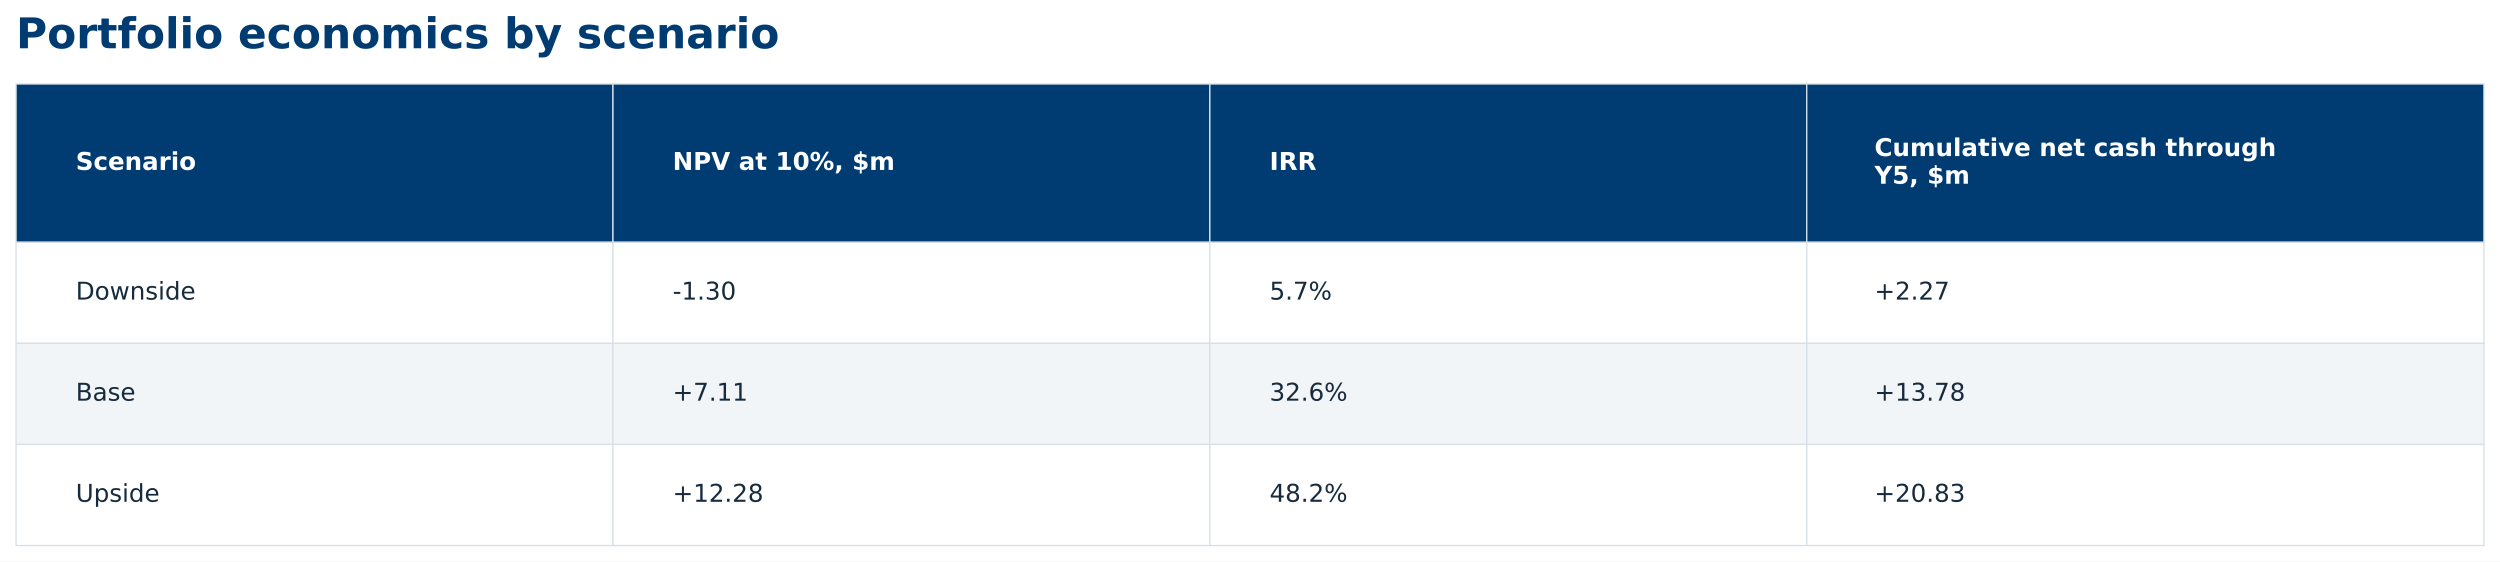
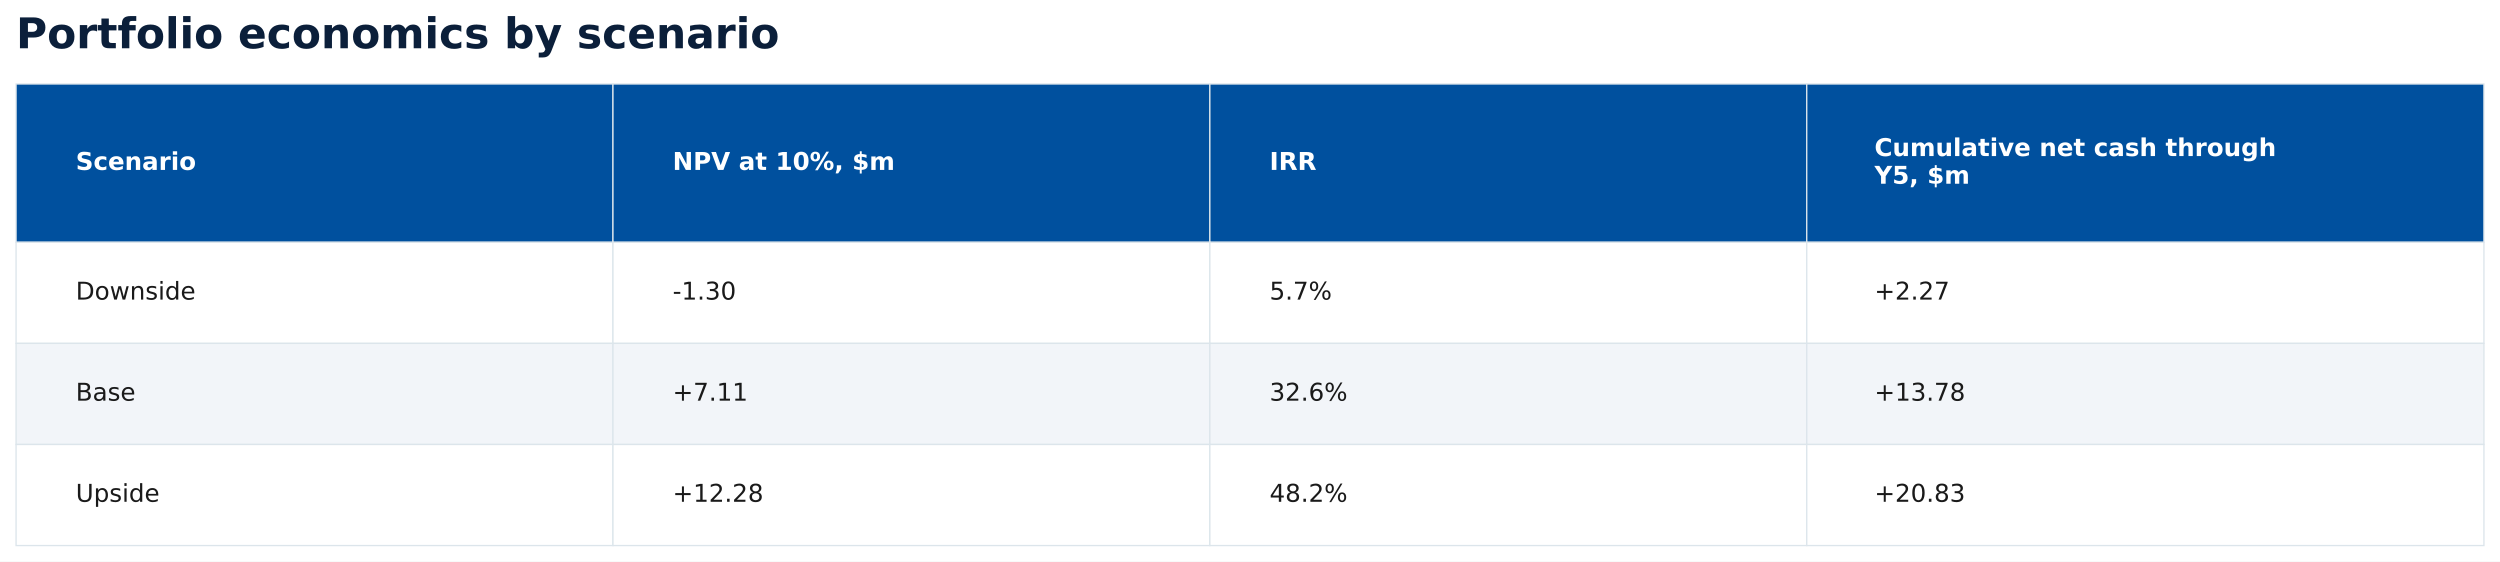
<svg xmlns="http://www.w3.org/2000/svg" xmlns:xlink="http://www.w3.org/1999/xlink" width="1120.32pt" height="251.679pt" viewBox="0 0 1120.32 251.679" version="1.1">
  <defs>
    <style type="text/css">*{stroke-linejoin: round; stroke-linecap: butt}</style>
  </defs>
  <g id="figure_1">
    <g id="patch_1">
      <path d="M 0 251.679  L 1120.32 251.679  L 1120.32 0  L 0 0  z " style="fill: #ffffff" />
    </g>
    <g id="axes_1">
      <g id="table_1">
        <g id="patch_2">
-           <path d="M 7.2 108.579  L 274.685 108.579  L 274.685 37.637  L 7.2 37.637  z " style="fill: #003b71; stroke: #d7e0e8; stroke-width: 0.6; stroke-linejoin: miter" />
+           <path d="M 7.2 108.579  L 274.685 108.579  L 274.685 37.637  L 7.2 37.637  z " style="fill: #00509e; stroke: #dce5eb; stroke-width: 0.6; stroke-linejoin: miter" />
        </g>
        <g id="text_1">
          <g style="fill: #ffffff" transform="translate(33.94851 76.14311) scale(0.11 -0.11)">
            <defs>
              <path id="DejaVuSans-Bold-53" d="M 3834 4519  L 3834 3531  Q 3450 3703 3084 3790  Q 2719 3878 2394 3878  Q 1963 3878 1756 3759  Q 1550 3641 1550 3391  Q 1550 3203 1689 3098  Q 1828 2994 2194 2919  L 2706 2816  Q 3484 2659 3812 2340  Q 4141 2022 4141 1434  Q 4141 663 3683 286  Q 3225 -91 2284 -91  Q 1841 -91 1394 -6  Q 947 78 500 244  L 500 1259  Q 947 1022 1364 901  Q 1781 781 2169 781  Q 2563 781 2772 912  Q 2981 1044 2981 1288  Q 2981 1506 2839 1625  Q 2697 1744 2272 1838  L 1806 1941  Q 1106 2091 782 2419  Q 459 2747 459 3303  Q 459 4000 909 4375  Q 1359 4750 2203 4750  Q 2588 4750 2994 4692  Q 3400 4634 3834 4519  z " transform="scale(0.015625)" />
              <path id="DejaVuSans-Bold-63" d="M 3366 3391  L 3366 2478  Q 3138 2634 2908 2709  Q 2678 2784 2431 2784  Q 1963 2784 1702 2511  Q 1441 2238 1441 1747  Q 1441 1256 1702 982  Q 1963 709 2431 709  Q 2694 709 2930 787  Q 3166 866 3366 1019  L 3366 103  Q 3103 6 2833 -42  Q 2563 -91 2291 -91  Q 1344 -91 809 395  Q 275 881 275 1747  Q 275 2613 809 3098  Q 1344 3584 2291 3584  Q 2566 3584 2833 3536  Q 3100 3488 3366 3391  z " transform="scale(0.015625)" />
              <path id="DejaVuSans-Bold-65" d="M 4031 1759  L 4031 1441  L 1416 1441  Q 1456 1047 1700 850  Q 1944 653 2381 653  Q 2734 653 3104 758  Q 3475 863 3866 1075  L 3866 213  Q 3469 63 3072 -14  Q 2675 -91 2278 -91  Q 1328 -91 801 392  Q 275 875 275 1747  Q 275 2603 792 3093  Q 1309 3584 2216 3584  Q 3041 3584 3536 3087  Q 4031 2591 4031 1759  z M 2881 2131  Q 2881 2450 2695 2645  Q 2509 2841 2209 2841  Q 1884 2841 1681 2658  Q 1478 2475 1428 2131  L 2881 2131  z " transform="scale(0.015625)" />
              <path id="DejaVuSans-Bold-6e" d="M 4056 2131  L 4056 0  L 2931 0  L 2931 347  L 2931 1631  Q 2931 2084 2911 2256  Q 2891 2428 2841 2509  Q 2775 2619 2662 2680  Q 2550 2741 2406 2741  Q 2056 2741 1856 2470  Q 1656 2200 1656 1722  L 1656 0  L 538 0  L 538 3500  L 1656 3500  L 1656 2988  Q 1909 3294 2193 3439  Q 2478 3584 2822 3584  Q 3428 3584 3742 3212  Q 4056 2841 4056 2131  z " transform="scale(0.015625)" />
              <path id="DejaVuSans-Bold-61" d="M 2106 1575  Q 1756 1575 1579 1456  Q 1403 1338 1403 1106  Q 1403 894 1545 773  Q 1688 653 1941 653  Q 2256 653 2472 879  Q 2688 1106 2688 1447  L 2688 1575  L 2106 1575  z M 3816 1997  L 3816 0  L 2688 0  L 2688 519  Q 2463 200 2181 54  Q 1900 -91 1497 -91  Q 953 -91 614 226  Q 275 544 275 1050  Q 275 1666 698 1953  Q 1122 2241 2028 2241  L 2688 2241  L 2688 2328  Q 2688 2594 2478 2717  Q 2269 2841 1825 2841  Q 1466 2841 1156 2769  Q 847 2697 581 2553  L 581 3406  Q 941 3494 1303 3539  Q 1666 3584 2028 3584  Q 2975 3584 3395 3211  Q 3816 2838 3816 1997  z " transform="scale(0.015625)" />
              <path id="DejaVuSans-Bold-72" d="M 3138 2547  Q 2991 2616 2845 2648  Q 2700 2681 2553 2681  Q 2122 2681 1889 2404  Q 1656 2128 1656 1613  L 1656 0  L 538 0  L 538 3500  L 1656 3500  L 1656 2925  Q 1872 3269 2151 3426  Q 2431 3584 2822 3584  Q 2878 3584 2943 3579  Q 3009 3575 3134 3559  L 3138 2547  z " transform="scale(0.015625)" />
              <path id="DejaVuSans-Bold-69" d="M 538 3500  L 1656 3500  L 1656 0  L 538 0  L 538 3500  z M 538 4863  L 1656 4863  L 1656 3950  L 538 3950  L 538 4863  z " transform="scale(0.015625)" />
              <path id="DejaVuSans-Bold-6f" d="M 2203 2784  Q 1831 2784 1636 2517  Q 1441 2250 1441 1747  Q 1441 1244 1636 976  Q 1831 709 2203 709  Q 2569 709 2762 976  Q 2956 1244 2956 1747  Q 2956 2250 2762 2517  Q 2569 2784 2203 2784  z M 2203 3584  Q 3106 3584 3614 3096  Q 4122 2609 4122 1747  Q 4122 884 3614 396  Q 3106 -91 2203 -91  Q 1297 -91 786 396  Q 275 884 275 1747  Q 275 2609 786 3096  Q 1297 3584 2203 3584  z " transform="scale(0.015625)" />
            </defs>
            <use xlink:href="#DejaVuSans-Bold-53" />
            <use xlink:href="#DejaVuSans-Bold-63" transform="translate(72.02148 0)" />
            <use xlink:href="#DejaVuSans-Bold-65" transform="translate(131.2988 0)" />
            <use xlink:href="#DejaVuSans-Bold-6e" transform="translate(199.1211 0)" />
            <use xlink:href="#DejaVuSans-Bold-61" transform="translate(270.3125 0)" />
            <use xlink:href="#DejaVuSans-Bold-72" transform="translate(337.793 0)" />
            <use xlink:href="#DejaVuSans-Bold-69" transform="translate(387.1094 0)" />
            <use xlink:href="#DejaVuSans-Bold-6f" transform="translate(421.3867 0)" />
          </g>
        </g>
        <g id="patch_3">
-           <path d="M 274.685 108.579  L 542.17 108.579  L 542.17 37.637  L 274.685 37.637  z " style="fill: #003b71; stroke: #d7e0e8; stroke-width: 0.6; stroke-linejoin: miter" />
+           <path d="M 274.685 108.579  L 542.17 108.579  L 542.17 37.637  L 274.685 37.637  z " style="fill: #00509e; stroke: #dce5eb; stroke-width: 0.6; stroke-linejoin: miter" />
        </g>
        <g id="text_2">
          <g style="fill: #ffffff" transform="translate(301.4336 76.14311) scale(0.11 -0.11)">
            <defs>
              <path id="DejaVuSans-Bold-4e" d="M 588 4666  L 1931 4666  L 3628 1466  L 3628 4666  L 4769 4666  L 4769 0  L 3425 0  L 1728 3200  L 1728 0  L 588 0  L 588 4666  z " transform="scale(0.015625)" />
              <path id="DejaVuSans-Bold-50" d="M 588 4666  L 2584 4666  Q 3475 4666 3951 4270  Q 4428 3875 4428 3144  Q 4428 2409 3951 2014  Q 3475 1619 2584 1619  L 1791 1619  L 1791 0  L 588 0  L 588 4666  z M 1791 3794  L 1791 2491  L 2456 2491  Q 2806 2491 2997 2661  Q 3188 2831 3188 3144  Q 3188 3456 2997 3625  Q 2806 3794 2456 3794  L 1791 3794  z " transform="scale(0.015625)" />
              <path id="DejaVuSans-Bold-56" d="M 31 4666  L 1241 4666  L 2478 1222  L 3713 4666  L 4922 4666  L 3194 0  L 1759 0  L 31 4666  z " transform="scale(0.015625)" />
              <path id="DejaVuSans-Bold-20" transform="scale(0.015625)" />
              <path id="DejaVuSans-Bold-74" d="M 1759 4494  L 1759 3500  L 2913 3500  L 2913 2700  L 1759 2700  L 1759 1216  Q 1759 972 1856 886  Q 1953 800 2241 800  L 2816 800  L 2816 0  L 1856 0  Q 1194 0 917 276  Q 641 553 641 1216  L 641 2700  L 84 2700  L 84 3500  L 641 3500  L 641 4494  L 1759 4494  z " transform="scale(0.015625)" />
              <path id="DejaVuSans-Bold-31" d="M 750 831  L 1813 831  L 1813 3847  L 722 3622  L 722 4441  L 1806 4666  L 2950 4666  L 2950 831  L 4013 831  L 4013 0  L 750 0  L 750 831  z " transform="scale(0.015625)" />
              <path id="DejaVuSans-Bold-30" d="M 2944 2338  Q 2944 3213 2780 3570  Q 2616 3928 2228 3928  Q 1841 3928 1675 3570  Q 1509 3213 1509 2338  Q 1509 1453 1675 1090  Q 1841 728 2228 728  Q 2613 728 2778 1090  Q 2944 1453 2944 2338  z M 4147 2328  Q 4147 1169 3647 539  Q 3147 -91 2228 -91  Q 1306 -91 806 539  Q 306 1169 306 2328  Q 306 3491 806 4120  Q 1306 4750 2228 4750  Q 3147 4750 3647 4120  Q 4147 3491 4147 2328  z " transform="scale(0.015625)" />
              <path id="DejaVuSans-Bold-25" d="M 4959 1925  Q 4738 1925 4616 1733  Q 4494 1541 4494 1184  Q 4494 825 4614 633  Q 4734 441 4959 441  Q 5184 441 5303 633  Q 5422 825 5422 1184  Q 5422 1541 5301 1733  Q 5181 1925 4959 1925  z M 4959 2450  Q 5541 2450 5875 2112  Q 6209 1775 6209 1184  Q 6209 594 5875 251  Q 5541 -91 4959 -91  Q 4378 -91 4042 251  Q 3706 594 3706 1184  Q 3706 1772 4042 2111  Q 4378 2450 4959 2450  z M 2094 -91  L 1403 -91  L 4319 4750  L 5013 4750  L 2094 -91  z M 1453 4750  Q 2034 4750 2367 4411  Q 2700 4072 2700 3481  Q 2700 2891 2367 2550  Q 2034 2209 1453 2209  Q 872 2209 539 2550  Q 206 2891 206 3481  Q 206 4072 539 4411  Q 872 4750 1453 4750  z M 1453 4225  Q 1228 4225 1106 4031  Q 984 3838 984 3481  Q 984 3122 1106 2926  Q 1228 2731 1453 2731  Q 1678 2731 1798 2926  Q 1919 3122 1919 3481  Q 1919 3838 1797 4031  Q 1675 4225 1453 4225  z " transform="scale(0.015625)" />
              <path id="DejaVuSans-Bold-2c" d="M 653 1209  L 1778 1209  L 1778 256  L 1006 -909  L 341 -909  L 653 256  L 653 1209  z " transform="scale(0.015625)" />
              <path id="DejaVuSans-Bold-24" d="M 2484 -941  L 1978 -941  L 1975 0  Q 1584 16 1218 87  Q 853 159 506 288  L 506 1106  Q 866 922 1233 823  Q 1600 725 1978 713  L 1978 1684  L 1875 1703  Q 1128 1834 814 2115  Q 500 2397 500 2925  Q 500 3484 883 3798  Q 1266 4113 1975 4141  L 1978 4863  L 2484 4863  L 2484 4153  Q 2797 4128 3109 4075  Q 3422 4022 3738 3938  L 3738 3144  Q 3425 3275 3112 3348  Q 2800 3422 2484 3438  L 2484 2541  L 2584 2522  Q 3378 2397 3698 2105  Q 4019 1813 4019 1241  Q 4019 666 3637 358  Q 3256 50 2484 6  L 2484 -941  z M 1978 2613  L 1978 3428  Q 1756 3416 1623 3308  Q 1491 3200 1491 3034  Q 1491 2850 1612 2745  Q 1734 2641 1978 2613  z M 2484 1594  L 2484 725  Q 2756 728 2892 831  Q 3028 934 3028 1141  Q 3028 1353 2903 1458  Q 2778 1563 2484 1594  z " transform="scale(0.015625)" />
              <path id="DejaVuSans-Bold-6d" d="M 3781 2919  Q 3994 3244 4286 3414  Q 4578 3584 4928 3584  Q 5531 3584 5847 3212  Q 6163 2841 6163 2131  L 6163 0  L 5038 0  L 5038 1825  Q 5041 1866 5042 1909  Q 5044 1953 5044 2034  Q 5044 2406 4934 2573  Q 4825 2741 4581 2741  Q 4263 2741 4089 2478  Q 3916 2216 3909 1719  L 3909 0  L 2784 0  L 2784 1825  Q 2784 2406 2684 2573  Q 2584 2741 2328 2741  Q 2006 2741 1831 2477  Q 1656 2213 1656 1722  L 1656 0  L 531 0  L 531 3500  L 1656 3500  L 1656 2988  Q 1863 3284 2130 3434  Q 2397 3584 2719 3584  Q 3081 3584 3359 3409  Q 3638 3234 3781 2919  z " transform="scale(0.015625)" />
            </defs>
            <use xlink:href="#DejaVuSans-Bold-4e" />
            <use xlink:href="#DejaVuSans-Bold-50" transform="translate(83.69141 0)" />
            <use xlink:href="#DejaVuSans-Bold-56" transform="translate(156.9824 0)" />
            <use xlink:href="#DejaVuSans-Bold-20" transform="translate(234.375 0)" />
            <use xlink:href="#DejaVuSans-Bold-61" transform="translate(269.1895 0)" />
            <use xlink:href="#DejaVuSans-Bold-74" transform="translate(336.6699 0)" />
            <use xlink:href="#DejaVuSans-Bold-20" transform="translate(384.4727 0)" />
            <use xlink:href="#DejaVuSans-Bold-31" transform="translate(419.2871 0)" />
            <use xlink:href="#DejaVuSans-Bold-30" transform="translate(488.8672 0)" />
            <use xlink:href="#DejaVuSans-Bold-25" transform="translate(558.4473 0)" />
            <use xlink:href="#DejaVuSans-Bold-2c" transform="translate(658.6426 0)" />
            <use xlink:href="#DejaVuSans-Bold-20" transform="translate(696.6309 0)" />
            <use xlink:href="#DejaVuSans-Bold-24" transform="translate(731.4453 0)" />
            <use xlink:href="#DejaVuSans-Bold-6d" transform="translate(801.0254 0)" />
          </g>
        </g>
        <g id="patch_4">
-           <path d="M 542.17 108.579  L 809.655 108.579  L 809.655 37.637  L 542.17 37.637  z " style="fill: #003b71; stroke: #d7e0e8; stroke-width: 0.6; stroke-linejoin: miter" />
+           <path d="M 542.17 108.579  L 809.655 108.579  L 809.655 37.637  L 542.17 37.637  z " style="fill: #00509e; stroke: #dce5eb; stroke-width: 0.6; stroke-linejoin: miter" />
        </g>
        <g id="text_3">
          <g style="fill: #ffffff" transform="translate(568.9187 76.14311) scale(0.11 -0.11)">
            <defs>
              <path id="DejaVuSans-Bold-49" d="M 588 4666  L 1791 4666  L 1791 0  L 588 0  L 588 4666  z " transform="scale(0.015625)" />
              <path id="DejaVuSans-Bold-52" d="M 2297 2597  Q 2675 2597 2839 2737  Q 3003 2878 3003 3200  Q 3003 3519 2839 3656  Q 2675 3794 2297 3794  L 1791 3794  L 1791 2597  L 2297 2597  z M 1791 1766  L 1791 0  L 588 0  L 588 4666  L 2425 4666  Q 3347 4666 3776 4356  Q 4206 4047 4206 3378  Q 4206 2916 3982 2619  Q 3759 2322 3309 2181  Q 3556 2125 3751 1926  Q 3947 1728 4147 1325  L 4800 0  L 3519 0  L 2950 1159  Q 2778 1509 2601 1637  Q 2425 1766 2131 1766  L 1791 1766  z " transform="scale(0.015625)" />
            </defs>
            <use xlink:href="#DejaVuSans-Bold-49" />
            <use xlink:href="#DejaVuSans-Bold-52" transform="translate(37.20703 0)" />
            <use xlink:href="#DejaVuSans-Bold-52" transform="translate(114.209 0)" />
          </g>
        </g>
        <g id="patch_5">
-           <path d="M 809.655 108.579  L 1113.12 108.579  L 1113.12 37.637  L 809.655 37.637  z " style="fill: #003b71; stroke: #d7e0e8; stroke-width: 0.6; stroke-linejoin: miter" />
+           <path d="M 809.655 108.579  L 1113.12 108.579  L 1113.12 37.637  L 809.655 37.637  z " style="fill: #00509e; stroke: #dce5eb; stroke-width: 0.6; stroke-linejoin: miter" />
        </g>
        <g id="text_4">
          <g style="fill: #ffffff" transform="translate(840.0018 69.94135) scale(0.11 -0.11)">
            <defs>
              <path id="DejaVuSans-Bold-43" d="M 4288 256  Q 3956 84 3597 -3  Q 3238 -91 2847 -91  Q 1681 -91 1000 561  Q 319 1213 319 2328  Q 319 3447 1000 4098  Q 1681 4750 2847 4750  Q 3238 4750 3597 4662  Q 3956 4575 4288 4403  L 4288 3438  Q 3953 3666 3628 3772  Q 3303 3878 2944 3878  Q 2300 3878 1931 3465  Q 1563 3053 1563 2328  Q 1563 1606 1931 1193  Q 2300 781 2944 781  Q 3303 781 3628 887  Q 3953 994 4288 1222  L 4288 256  z " transform="scale(0.015625)" />
              <path id="DejaVuSans-Bold-75" d="M 500 1363  L 500 3500  L 1625 3500  L 1625 3150  Q 1625 2866 1622 2436  Q 1619 2006 1619 1863  Q 1619 1441 1641 1255  Q 1663 1069 1716 984  Q 1784 875 1895 815  Q 2006 756 2150 756  Q 2500 756 2700 1025  Q 2900 1294 2900 1772  L 2900 3500  L 4019 3500  L 4019 0  L 2900 0  L 2900 506  Q 2647 200 2364 54  Q 2081 -91 1741 -91  Q 1134 -91 817 281  Q 500 653 500 1363  z " transform="scale(0.015625)" />
              <path id="DejaVuSans-Bold-6c" d="M 538 4863  L 1656 4863  L 1656 0  L 538 0  L 538 4863  z " transform="scale(0.015625)" />
              <path id="DejaVuSans-Bold-76" d="M 97 3500  L 1216 3500  L 2088 1081  L 2956 3500  L 4078 3500  L 2700 0  L 1472 0  L 97 3500  z " transform="scale(0.015625)" />
              <path id="DejaVuSans-Bold-73" d="M 3272 3391  L 3272 2541  Q 2913 2691 2578 2766  Q 2244 2841 1947 2841  Q 1628 2841 1473 2761  Q 1319 2681 1319 2516  Q 1319 2381 1436 2309  Q 1553 2238 1856 2203  L 2053 2175  Q 2913 2066 3209 1816  Q 3506 1566 3506 1031  Q 3506 472 3093 190  Q 2681 -91 1863 -91  Q 1516 -91 1145 -36  Q 775 19 384 128  L 384 978  Q 719 816 1070 734  Q 1422 653 1784 653  Q 2113 653 2278 743  Q 2444 834 2444 1013  Q 2444 1163 2330 1236  Q 2216 1309 1875 1350  L 1678 1375  Q 931 1469 631 1722  Q 331 1975 331 2491  Q 331 3047 712 3315  Q 1094 3584 1881 3584  Q 2191 3584 2531 3537  Q 2872 3491 3272 3391  z " transform="scale(0.015625)" />
              <path id="DejaVuSans-Bold-68" d="M 4056 2131  L 4056 0  L 2931 0  L 2931 347  L 2931 1625  Q 2931 2084 2911 2256  Q 2891 2428 2841 2509  Q 2775 2619 2662 2680  Q 2550 2741 2406 2741  Q 2056 2741 1856 2470  Q 1656 2200 1656 1722  L 1656 0  L 538 0  L 538 4863  L 1656 4863  L 1656 2988  Q 1909 3294 2193 3439  Q 2478 3584 2822 3584  Q 3428 3584 3742 3212  Q 4056 2841 4056 2131  z " transform="scale(0.015625)" />
              <path id="DejaVuSans-Bold-67" d="M 2919 594  Q 2688 288 2409 144  Q 2131 0 1766 0  Q 1125 0 706 504  Q 288 1009 288 1791  Q 288 2575 706 3076  Q 1125 3578 1766 3578  Q 2131 3578 2409 3434  Q 2688 3291 2919 2981  L 2919 3500  L 4044 3500  L 4044 353  Q 4044 -491 3511 -936  Q 2978 -1381 1966 -1381  Q 1638 -1381 1331 -1331  Q 1025 -1281 716 -1178  L 716 -306  Q 1009 -475 1290 -558  Q 1572 -641 1856 -641  Q 2406 -641 2662 -400  Q 2919 -159 2919 353  L 2919 594  z M 2181 2772  Q 1834 2772 1640 2515  Q 1447 2259 1447 1791  Q 1447 1309 1634 1061  Q 1822 813 2181 813  Q 2531 813 2725 1069  Q 2919 1325 2919 1791  Q 2919 2259 2725 2515  Q 2531 2772 2181 2772  z " transform="scale(0.015625)" />
            </defs>
            <use xlink:href="#DejaVuSans-Bold-43" />
            <use xlink:href="#DejaVuSans-Bold-75" transform="translate(73.38867 0)" />
            <use xlink:href="#DejaVuSans-Bold-6d" transform="translate(144.5801 0)" />
            <use xlink:href="#DejaVuSans-Bold-75" transform="translate(248.7793 0)" />
            <use xlink:href="#DejaVuSans-Bold-6c" transform="translate(319.9707 0)" />
            <use xlink:href="#DejaVuSans-Bold-61" transform="translate(354.248 0)" />
            <use xlink:href="#DejaVuSans-Bold-74" transform="translate(421.7285 0)" />
            <use xlink:href="#DejaVuSans-Bold-69" transform="translate(469.5312 0)" />
            <use xlink:href="#DejaVuSans-Bold-76" transform="translate(503.8086 0)" />
            <use xlink:href="#DejaVuSans-Bold-65" transform="translate(568.9941 0)" />
            <use xlink:href="#DejaVuSans-Bold-20" transform="translate(636.8164 0)" />
            <use xlink:href="#DejaVuSans-Bold-6e" transform="translate(671.6309 0)" />
            <use xlink:href="#DejaVuSans-Bold-65" transform="translate(742.8223 0)" />
            <use xlink:href="#DejaVuSans-Bold-74" transform="translate(810.6445 0)" />
            <use xlink:href="#DejaVuSans-Bold-20" transform="translate(858.4473 0)" />
            <use xlink:href="#DejaVuSans-Bold-63" transform="translate(893.2617 0)" />
            <use xlink:href="#DejaVuSans-Bold-61" transform="translate(952.5391 0)" />
            <use xlink:href="#DejaVuSans-Bold-73" transform="translate(1020.02 0)" />
            <use xlink:href="#DejaVuSans-Bold-68" transform="translate(1079.541 0)" />
            <use xlink:href="#DejaVuSans-Bold-20" transform="translate(1150.732 0)" />
            <use xlink:href="#DejaVuSans-Bold-74" transform="translate(1185.547 0)" />
            <use xlink:href="#DejaVuSans-Bold-68" transform="translate(1233.35 0)" />
            <use xlink:href="#DejaVuSans-Bold-72" transform="translate(1304.541 0)" />
            <use xlink:href="#DejaVuSans-Bold-6f" transform="translate(1353.857 0)" />
            <use xlink:href="#DejaVuSans-Bold-75" transform="translate(1422.559 0)" />
            <use xlink:href="#DejaVuSans-Bold-67" transform="translate(1493.75 0)" />
            <use xlink:href="#DejaVuSans-Bold-68" transform="translate(1565.332 0)" />
          </g>
          <g style="fill: #ffffff" transform="translate(840.0018 82.34488) scale(0.11 -0.11)">
            <defs>
              <path id="DejaVuSans-Bold-59" d="M -63 4666  L 1253 4666  L 2316 3003  L 3378 4666  L 4697 4666  L 2919 1966  L 2919 0  L 1716 0  L 1716 1966  L -63 4666  z " transform="scale(0.015625)" />
              <path id="DejaVuSans-Bold-35" d="M 678 4666  L 3669 4666  L 3669 3781  L 1638 3781  L 1638 3059  Q 1775 3097 1914 3117  Q 2053 3138 2203 3138  Q 3056 3138 3531 2711  Q 4006 2284 4006 1522  Q 4006 766 3489 337  Q 2972 -91 2053 -91  Q 1656 -91 1267 -14  Q 878 63 494 219  L 494 1166  Q 875 947 1217 837  Q 1559 728 1863 728  Q 2300 728 2551 942  Q 2803 1156 2803 1522  Q 2803 1891 2551 2103  Q 2300 2316 1863 2316  Q 1603 2316 1309 2248  Q 1016 2181 678 2041  L 678 4666  z " transform="scale(0.015625)" />
            </defs>
            <use xlink:href="#DejaVuSans-Bold-59" />
            <use xlink:href="#DejaVuSans-Bold-35" transform="translate(72.41211 0)" />
            <use xlink:href="#DejaVuSans-Bold-2c" transform="translate(141.9922 0)" />
            <use xlink:href="#DejaVuSans-Bold-20" transform="translate(179.9805 0)" />
            <use xlink:href="#DejaVuSans-Bold-24" transform="translate(214.7949 0)" />
            <use xlink:href="#DejaVuSans-Bold-6d" transform="translate(284.375 0)" />
          </g>
        </g>
        <g id="patch_6">
-           <path d="M 7.2 153.879  L 274.685 153.879  L 274.685 108.579  L 7.2 108.579  z " style="fill: #ffffff; stroke: #d7e0e8; stroke-width: 0.6; stroke-linejoin: miter" />
+           <path d="M 7.2 153.879  L 274.685 153.879  L 274.685 108.579  L 7.2 108.579  z " style="fill: #ffffff; stroke: #dce5eb; stroke-width: 0.6; stroke-linejoin: miter" />
        </g>
        <g id="text_5">
-           <g style="fill: #172b3d" transform="translate(33.94851 134.2639) scale(0.11 -0.11)">
+           <g style="fill: #1a1a1a" transform="translate(33.94851 134.2639) scale(0.11 -0.11)">
            <defs>
              <path id="DejaVuSans-44" d="M 1259 4147  L 1259 519  L 2022 519  Q 2988 519 3436 956  Q 3884 1394 3884 2338  Q 3884 3275 3436 3711  Q 2988 4147 2022 4147  L 1259 4147  z M 628 4666  L 1925 4666  Q 3281 4666 3915 4102  Q 4550 3538 4550 2338  Q 4550 1131 3912 565  Q 3275 0 1925 0  L 628 0  L 628 4666  z " transform="scale(0.015625)" />
              <path id="DejaVuSans-6f" d="M 1959 3097  Q 1497 3097 1228 2736  Q 959 2375 959 1747  Q 959 1119 1226 758  Q 1494 397 1959 397  Q 2419 397 2687 759  Q 2956 1122 2956 1747  Q 2956 2369 2687 2733  Q 2419 3097 1959 3097  z M 1959 3584  Q 2709 3584 3137 3096  Q 3566 2609 3566 1747  Q 3566 888 3137 398  Q 2709 -91 1959 -91  Q 1206 -91 779 398  Q 353 888 353 1747  Q 353 2609 779 3096  Q 1206 3584 1959 3584  z " transform="scale(0.015625)" />
              <path id="DejaVuSans-77" d="M 269 3500  L 844 3500  L 1563 769  L 2278 3500  L 2956 3500  L 3675 769  L 4391 3500  L 4966 3500  L 4050 0  L 3372 0  L 2619 2869  L 1863 0  L 1184 0  L 269 3500  z " transform="scale(0.015625)" />
              <path id="DejaVuSans-6e" d="M 3513 2113  L 3513 0  L 2938 0  L 2938 2094  Q 2938 2591 2744 2837  Q 2550 3084 2163 3084  Q 1697 3084 1428 2787  Q 1159 2491 1159 1978  L 1159 0  L 581 0  L 581 3500  L 1159 3500  L 1159 2956  Q 1366 3272 1645 3428  Q 1925 3584 2291 3584  Q 2894 3584 3203 3211  Q 3513 2838 3513 2113  z " transform="scale(0.015625)" />
              <path id="DejaVuSans-73" d="M 2834 3397  L 2834 2853  Q 2591 2978 2328 3040  Q 2066 3103 1784 3103  Q 1356 3103 1142 2972  Q 928 2841 928 2578  Q 928 2378 1081 2264  Q 1234 2150 1697 2047  L 1894 2003  Q 2506 1872 2764 1633  Q 3022 1394 3022 966  Q 3022 478 2636 193  Q 2250 -91 1575 -91  Q 1294 -91 989 -36  Q 684 19 347 128  L 347 722  Q 666 556 975 473  Q 1284 391 1588 391  Q 1994 391 2212 530  Q 2431 669 2431 922  Q 2431 1156 2273 1281  Q 2116 1406 1581 1522  L 1381 1569  Q 847 1681 609 1914  Q 372 2147 372 2553  Q 372 3047 722 3315  Q 1072 3584 1716 3584  Q 2034 3584 2315 3537  Q 2597 3491 2834 3397  z " transform="scale(0.015625)" />
              <path id="DejaVuSans-69" d="M 603 3500  L 1178 3500  L 1178 0  L 603 0  L 603 3500  z M 603 4863  L 1178 4863  L 1178 4134  L 603 4134  L 603 4863  z " transform="scale(0.015625)" />
              <path id="DejaVuSans-64" d="M 2906 2969  L 2906 4863  L 3481 4863  L 3481 0  L 2906 0  L 2906 525  Q 2725 213 2448 61  Q 2172 -91 1784 -91  Q 1150 -91 751 415  Q 353 922 353 1747  Q 353 2572 751 3078  Q 1150 3584 1784 3584  Q 2172 3584 2448 3432  Q 2725 3281 2906 2969  z M 947 1747  Q 947 1113 1208 752  Q 1469 391 1925 391  Q 2381 391 2643 752  Q 2906 1113 2906 1747  Q 2906 2381 2643 2742  Q 2381 3103 1925 3103  Q 1469 3103 1208 2742  Q 947 2381 947 1747  z " transform="scale(0.015625)" />
              <path id="DejaVuSans-65" d="M 3597 1894  L 3597 1613  L 953 1613  Q 991 1019 1311 708  Q 1631 397 2203 397  Q 2534 397 2845 478  Q 3156 559 3463 722  L 3463 178  Q 3153 47 2828 -22  Q 2503 -91 2169 -91  Q 1331 -91 842 396  Q 353 884 353 1716  Q 353 2575 817 3079  Q 1281 3584 2069 3584  Q 2775 3584 3186 3129  Q 3597 2675 3597 1894  z M 3022 2063  Q 3016 2534 2758 2815  Q 2500 3097 2075 3097  Q 1594 3097 1305 2825  Q 1016 2553 972 2059  L 3022 2063  z " transform="scale(0.015625)" />
            </defs>
            <use xlink:href="#DejaVuSans-44" />
            <use xlink:href="#DejaVuSans-6f" transform="translate(77.00195 0)" />
            <use xlink:href="#DejaVuSans-77" transform="translate(138.1836 0)" />
            <use xlink:href="#DejaVuSans-6e" transform="translate(219.9707 0)" />
            <use xlink:href="#DejaVuSans-73" transform="translate(283.3496 0)" />
            <use xlink:href="#DejaVuSans-69" transform="translate(335.4492 0)" />
            <use xlink:href="#DejaVuSans-64" transform="translate(363.2324 0)" />
            <use xlink:href="#DejaVuSans-65" transform="translate(426.709 0)" />
          </g>
        </g>
        <g id="patch_7">
-           <path d="M 274.685 153.879  L 542.17 153.879  L 542.17 108.579  L 274.685 108.579  z " style="fill: #ffffff; stroke: #d7e0e8; stroke-width: 0.6; stroke-linejoin: miter" />
+           <path d="M 274.685 153.879  L 542.17 153.879  L 542.17 108.579  L 274.685 108.579  z " style="fill: #ffffff; stroke: #dce5eb; stroke-width: 0.6; stroke-linejoin: miter" />
        </g>
        <g id="text_6">
-           <g style="fill: #172b3d" transform="translate(301.4336 134.2639) scale(0.11 -0.11)">
+           <g style="fill: #1a1a1a" transform="translate(301.4336 134.2639) scale(0.11 -0.11)">
            <defs>
              <path id="DejaVuSans-2d" d="M 313 2009  L 1997 2009  L 1997 1497  L 313 1497  L 313 2009  z " transform="scale(0.015625)" />
              <path id="DejaVuSans-31" d="M 794 531  L 1825 531  L 1825 4091  L 703 3866  L 703 4441  L 1819 4666  L 2450 4666  L 2450 531  L 3481 531  L 3481 0  L 794 0  L 794 531  z " transform="scale(0.015625)" />
              <path id="DejaVuSans-2e" d="M 684 794  L 1344 794  L 1344 0  L 684 0  L 684 794  z " transform="scale(0.015625)" />
              <path id="DejaVuSans-33" d="M 2597 2516  Q 3050 2419 3304 2112  Q 3559 1806 3559 1356  Q 3559 666 3084 287  Q 2609 -91 1734 -91  Q 1441 -91 1130 -33  Q 819 25 488 141  L 488 750  Q 750 597 1062 519  Q 1375 441 1716 441  Q 2309 441 2620 675  Q 2931 909 2931 1356  Q 2931 1769 2642 2001  Q 2353 2234 1838 2234  L 1294 2234  L 1294 2753  L 1863 2753  Q 2328 2753 2575 2939  Q 2822 3125 2822 3475  Q 2822 3834 2567 4026  Q 2313 4219 1838 4219  Q 1578 4219 1281 4162  Q 984 4106 628 3988  L 628 4550  Q 988 4650 1302 4700  Q 1616 4750 1894 4750  Q 2613 4750 3031 4423  Q 3450 4097 3450 3541  Q 3450 3153 3228 2886  Q 3006 2619 2597 2516  z " transform="scale(0.015625)" />
              <path id="DejaVuSans-30" d="M 2034 4250  Q 1547 4250 1301 3770  Q 1056 3291 1056 2328  Q 1056 1369 1301 889  Q 1547 409 2034 409  Q 2525 409 2770 889  Q 3016 1369 3016 2328  Q 3016 3291 2770 3770  Q 2525 4250 2034 4250  z M 2034 4750  Q 2819 4750 3233 4129  Q 3647 3509 3647 2328  Q 3647 1150 3233 529  Q 2819 -91 2034 -91  Q 1250 -91 836 529  Q 422 1150 422 2328  Q 422 3509 836 4129  Q 1250 4750 2034 4750  z " transform="scale(0.015625)" />
            </defs>
            <use xlink:href="#DejaVuSans-2d" />
            <use xlink:href="#DejaVuSans-31" transform="translate(36.08398 0)" />
            <use xlink:href="#DejaVuSans-2e" transform="translate(99.70703 0)" />
            <use xlink:href="#DejaVuSans-33" transform="translate(131.4941 0)" />
            <use xlink:href="#DejaVuSans-30" transform="translate(195.1172 0)" />
          </g>
        </g>
        <g id="patch_8">
-           <path d="M 542.17 153.879  L 809.655 153.879  L 809.655 108.579  L 542.17 108.579  z " style="fill: #ffffff; stroke: #d7e0e8; stroke-width: 0.6; stroke-linejoin: miter" />
+           <path d="M 542.17 153.879  L 809.655 153.879  L 809.655 108.579  L 542.17 108.579  z " style="fill: #ffffff; stroke: #dce5eb; stroke-width: 0.6; stroke-linejoin: miter" />
        </g>
        <g id="text_7">
-           <g style="fill: #172b3d" transform="translate(568.9187 134.2639) scale(0.11 -0.11)">
+           <g style="fill: #1a1a1a" transform="translate(568.9187 134.2639) scale(0.11 -0.11)">
            <defs>
              <path id="DejaVuSans-35" d="M 691 4666  L 3169 4666  L 3169 4134  L 1269 4134  L 1269 2991  Q 1406 3038 1543 3061  Q 1681 3084 1819 3084  Q 2600 3084 3056 2656  Q 3513 2228 3513 1497  Q 3513 744 3044 326  Q 2575 -91 1722 -91  Q 1428 -91 1123 -41  Q 819 9 494 109  L 494 744  Q 775 591 1075 516  Q 1375 441 1709 441  Q 2250 441 2565 725  Q 2881 1009 2881 1497  Q 2881 1984 2565 2268  Q 2250 2553 1709 2553  Q 1456 2553 1204 2497  Q 953 2441 691 2322  L 691 4666  z " transform="scale(0.015625)" />
              <path id="DejaVuSans-37" d="M 525 4666  L 3525 4666  L 3525 4397  L 1831 0  L 1172 0  L 2766 4134  L 525 4134  L 525 4666  z " transform="scale(0.015625)" />
              <path id="DejaVuSans-25" d="M 4653 2053  Q 4381 2053 4226 1822  Q 4072 1591 4072 1178  Q 4072 772 4226 539  Q 4381 306 4653 306  Q 4919 306 5073 539  Q 5228 772 5228 1178  Q 5228 1588 5073 1820  Q 4919 2053 4653 2053  z M 4653 2450  Q 5147 2450 5437 2106  Q 5728 1763 5728 1178  Q 5728 594 5436 251  Q 5144 -91 4653 -91  Q 4153 -91 3862 251  Q 3572 594 3572 1178  Q 3572 1766 3864 2108  Q 4156 2450 4653 2450  z M 1428 4353  Q 1159 4353 1004 4120  Q 850 3888 850 3481  Q 850 3069 1003 2837  Q 1156 2606 1428 2606  Q 1700 2606 1854 2837  Q 2009 3069 2009 3481  Q 2009 3884 1853 4118  Q 1697 4353 1428 4353  z M 4250 4750  L 4750 4750  L 1831 -91  L 1331 -91  L 4250 4750  z M 1428 4750  Q 1922 4750 2215 4408  Q 2509 4066 2509 3481  Q 2509 2891 2217 2550  Q 1925 2209 1428 2209  Q 931 2209 642 2551  Q 353 2894 353 3481  Q 353 4063 643 4406  Q 934 4750 1428 4750  z " transform="scale(0.015625)" />
            </defs>
            <use xlink:href="#DejaVuSans-35" />
            <use xlink:href="#DejaVuSans-2e" transform="translate(63.62305 0)" />
            <use xlink:href="#DejaVuSans-37" transform="translate(95.41016 0)" />
            <use xlink:href="#DejaVuSans-25" transform="translate(159.0332 0)" />
          </g>
        </g>
        <g id="patch_9">
-           <path d="M 809.655 153.879  L 1113.12 153.879  L 1113.12 108.579  L 809.655 108.579  z " style="fill: #ffffff; stroke: #d7e0e8; stroke-width: 0.6; stroke-linejoin: miter" />
+           <path d="M 809.655 153.879  L 1113.12 153.879  L 1113.12 108.579  L 809.655 108.579  z " style="fill: #ffffff; stroke: #dce5eb; stroke-width: 0.6; stroke-linejoin: miter" />
        </g>
        <g id="text_8">
-           <g style="fill: #172b3d" transform="translate(840.0018 134.2639) scale(0.11 -0.11)">
+           <g style="fill: #1a1a1a" transform="translate(840.0018 134.2639) scale(0.11 -0.11)">
            <defs>
              <path id="DejaVuSans-2b" d="M 2944 4013  L 2944 2272  L 4684 2272  L 4684 1741  L 2944 1741  L 2944 0  L 2419 0  L 2419 1741  L 678 1741  L 678 2272  L 2419 2272  L 2419 4013  L 2944 4013  z " transform="scale(0.015625)" />
              <path id="DejaVuSans-32" d="M 1228 531  L 3431 531  L 3431 0  L 469 0  L 469 531  Q 828 903 1448 1529  Q 2069 2156 2228 2338  Q 2531 2678 2651 2914  Q 2772 3150 2772 3378  Q 2772 3750 2511 3984  Q 2250 4219 1831 4219  Q 1534 4219 1204 4116  Q 875 4013 500 3803  L 500 4441  Q 881 4594 1212 4672  Q 1544 4750 1819 4750  Q 2544 4750 2975 4387  Q 3406 4025 3406 3419  Q 3406 3131 3298 2873  Q 3191 2616 2906 2266  Q 2828 2175 2409 1742  Q 1991 1309 1228 531  z " transform="scale(0.015625)" />
            </defs>
            <use xlink:href="#DejaVuSans-2b" />
            <use xlink:href="#DejaVuSans-32" transform="translate(83.78906 0)" />
            <use xlink:href="#DejaVuSans-2e" transform="translate(147.4121 0)" />
            <use xlink:href="#DejaVuSans-32" transform="translate(179.1992 0)" />
            <use xlink:href="#DejaVuSans-37" transform="translate(242.8223 0)" />
          </g>
        </g>
        <g id="patch_10">
-           <path d="M 7.2 199.179  L 274.685 199.179  L 274.685 153.879  L 7.2 153.879  z " style="fill: #f1f5f8; stroke: #d7e0e8; stroke-width: 0.6; stroke-linejoin: miter" />
+           <path d="M 7.2 199.179  L 274.685 199.179  L 274.685 153.879  L 7.2 153.879  z " style="fill: #f2f5f9; stroke: #dce5eb; stroke-width: 0.6; stroke-linejoin: miter" />
        </g>
        <g id="text_9">
-           <g style="fill: #172b3d" transform="translate(33.94851 179.5639) scale(0.11 -0.11)">
+           <g style="fill: #1a1a1a" transform="translate(33.94851 179.5639) scale(0.11 -0.11)">
            <defs>
              <path id="DejaVuSans-42" d="M 1259 2228  L 1259 519  L 2272 519  Q 2781 519 3026 730  Q 3272 941 3272 1375  Q 3272 1813 3026 2020  Q 2781 2228 2272 2228  L 1259 2228  z M 1259 4147  L 1259 2741  L 2194 2741  Q 2656 2741 2882 2914  Q 3109 3088 3109 3444  Q 3109 3797 2882 3972  Q 2656 4147 2194 4147  L 1259 4147  z M 628 4666  L 2241 4666  Q 2963 4666 3353 4366  Q 3744 4066 3744 3513  Q 3744 3084 3544 2831  Q 3344 2578 2956 2516  Q 3422 2416 3680 2098  Q 3938 1781 3938 1306  Q 3938 681 3513 340  Q 3088 0 2303 0  L 628 0  L 628 4666  z " transform="scale(0.015625)" />
              <path id="DejaVuSans-61" d="M 2194 1759  Q 1497 1759 1228 1600  Q 959 1441 959 1056  Q 959 750 1161 570  Q 1363 391 1709 391  Q 2188 391 2477 730  Q 2766 1069 2766 1631  L 2766 1759  L 2194 1759  z M 3341 1997  L 3341 0  L 2766 0  L 2766 531  Q 2569 213 2275 61  Q 1981 -91 1556 -91  Q 1019 -91 701 211  Q 384 513 384 1019  Q 384 1609 779 1909  Q 1175 2209 1959 2209  L 2766 2209  L 2766 2266  Q 2766 2663 2505 2880  Q 2244 3097 1772 3097  Q 1472 3097 1187 3025  Q 903 2953 641 2809  L 641 3341  Q 956 3463 1253 3523  Q 1550 3584 1831 3584  Q 2591 3584 2966 3190  Q 3341 2797 3341 1997  z " transform="scale(0.015625)" />
            </defs>
            <use xlink:href="#DejaVuSans-42" />
            <use xlink:href="#DejaVuSans-61" transform="translate(68.60352 0)" />
            <use xlink:href="#DejaVuSans-73" transform="translate(129.8828 0)" />
            <use xlink:href="#DejaVuSans-65" transform="translate(181.9824 0)" />
          </g>
        </g>
        <g id="patch_11">
-           <path d="M 274.685 199.179  L 542.17 199.179  L 542.17 153.879  L 274.685 153.879  z " style="fill: #f1f5f8; stroke: #d7e0e8; stroke-width: 0.6; stroke-linejoin: miter" />
+           <path d="M 274.685 199.179  L 542.17 199.179  L 542.17 153.879  L 274.685 153.879  z " style="fill: #f2f5f9; stroke: #dce5eb; stroke-width: 0.6; stroke-linejoin: miter" />
        </g>
        <g id="text_10">
-           <g style="fill: #172b3d" transform="translate(301.4336 179.5639) scale(0.11 -0.11)">
+           <g style="fill: #1a1a1a" transform="translate(301.4336 179.5639) scale(0.11 -0.11)">
            <use xlink:href="#DejaVuSans-2b" />
            <use xlink:href="#DejaVuSans-37" transform="translate(83.78906 0)" />
            <use xlink:href="#DejaVuSans-2e" transform="translate(147.4121 0)" />
            <use xlink:href="#DejaVuSans-31" transform="translate(179.1992 0)" />
            <use xlink:href="#DejaVuSans-31" transform="translate(242.8223 0)" />
          </g>
        </g>
        <g id="patch_12">
-           <path d="M 542.17 199.179  L 809.655 199.179  L 809.655 153.879  L 542.17 153.879  z " style="fill: #f1f5f8; stroke: #d7e0e8; stroke-width: 0.6; stroke-linejoin: miter" />
+           <path d="M 542.17 199.179  L 809.655 199.179  L 809.655 153.879  L 542.17 153.879  z " style="fill: #f2f5f9; stroke: #dce5eb; stroke-width: 0.6; stroke-linejoin: miter" />
        </g>
        <g id="text_11">
-           <g style="fill: #172b3d" transform="translate(568.9187 179.5639) scale(0.11 -0.11)">
+           <g style="fill: #1a1a1a" transform="translate(568.9187 179.5639) scale(0.11 -0.11)">
            <defs>
              <path id="DejaVuSans-36" d="M 2113 2584  Q 1688 2584 1439 2293  Q 1191 2003 1191 1497  Q 1191 994 1439 701  Q 1688 409 2113 409  Q 2538 409 2786 701  Q 3034 994 3034 1497  Q 3034 2003 2786 2293  Q 2538 2584 2113 2584  z M 3366 4563  L 3366 3988  Q 3128 4100 2886 4159  Q 2644 4219 2406 4219  Q 1781 4219 1451 3797  Q 1122 3375 1075 2522  Q 1259 2794 1537 2939  Q 1816 3084 2150 3084  Q 2853 3084 3261 2657  Q 3669 2231 3669 1497  Q 3669 778 3244 343  Q 2819 -91 2113 -91  Q 1303 -91 875 529  Q 447 1150 447 2328  Q 447 3434 972 4092  Q 1497 4750 2381 4750  Q 2619 4750 2861 4703  Q 3103 4656 3366 4563  z " transform="scale(0.015625)" />
            </defs>
            <use xlink:href="#DejaVuSans-33" />
            <use xlink:href="#DejaVuSans-32" transform="translate(63.62305 0)" />
            <use xlink:href="#DejaVuSans-2e" transform="translate(127.2461 0)" />
            <use xlink:href="#DejaVuSans-36" transform="translate(159.0332 0)" />
            <use xlink:href="#DejaVuSans-25" transform="translate(222.6562 0)" />
          </g>
        </g>
        <g id="patch_13">
-           <path d="M 809.655 199.179  L 1113.12 199.179  L 1113.12 153.879  L 809.655 153.879  z " style="fill: #f1f5f8; stroke: #d7e0e8; stroke-width: 0.6; stroke-linejoin: miter" />
+           <path d="M 809.655 199.179  L 1113.12 199.179  L 1113.12 153.879  L 809.655 153.879  z " style="fill: #f2f5f9; stroke: #dce5eb; stroke-width: 0.6; stroke-linejoin: miter" />
        </g>
        <g id="text_12">
-           <g style="fill: #172b3d" transform="translate(840.0018 179.5639) scale(0.11 -0.11)">
+           <g style="fill: #1a1a1a" transform="translate(840.0018 179.5639) scale(0.11 -0.11)">
            <defs>
              <path id="DejaVuSans-38" d="M 2034 2216  Q 1584 2216 1326 1975  Q 1069 1734 1069 1313  Q 1069 891 1326 650  Q 1584 409 2034 409  Q 2484 409 2743 651  Q 3003 894 3003 1313  Q 3003 1734 2745 1975  Q 2488 2216 2034 2216  z M 1403 2484  Q 997 2584 770 2862  Q 544 3141 544 3541  Q 544 4100 942 4425  Q 1341 4750 2034 4750  Q 2731 4750 3128 4425  Q 3525 4100 3525 3541  Q 3525 3141 3298 2862  Q 3072 2584 2669 2484  Q 3125 2378 3379 2068  Q 3634 1759 3634 1313  Q 3634 634 3220 271  Q 2806 -91 2034 -91  Q 1263 -91 848 271  Q 434 634 434 1313  Q 434 1759 690 2068  Q 947 2378 1403 2484  z M 1172 3481  Q 1172 3119 1398 2916  Q 1625 2713 2034 2713  Q 2441 2713 2670 2916  Q 2900 3119 2900 3481  Q 2900 3844 2670 4047  Q 2441 4250 2034 4250  Q 1625 4250 1398 4047  Q 1172 3844 1172 3481  z " transform="scale(0.015625)" />
            </defs>
            <use xlink:href="#DejaVuSans-2b" />
            <use xlink:href="#DejaVuSans-31" transform="translate(83.78906 0)" />
            <use xlink:href="#DejaVuSans-33" transform="translate(147.4121 0)" />
            <use xlink:href="#DejaVuSans-2e" transform="translate(211.0352 0)" />
            <use xlink:href="#DejaVuSans-37" transform="translate(242.8223 0)" />
            <use xlink:href="#DejaVuSans-38" transform="translate(306.4453 0)" />
          </g>
        </g>
        <g id="patch_14">
-           <path d="M 7.2 244.479  L 274.685 244.479  L 274.685 199.179  L 7.2 199.179  z " style="fill: #ffffff; stroke: #d7e0e8; stroke-width: 0.6; stroke-linejoin: miter" />
+           <path d="M 7.2 244.479  L 274.685 244.479  L 274.685 199.179  L 7.2 199.179  z " style="fill: #ffffff; stroke: #dce5eb; stroke-width: 0.6; stroke-linejoin: miter" />
        </g>
        <g id="text_13">
-           <g style="fill: #172b3d" transform="translate(33.94851 224.8639) scale(0.11 -0.11)">
+           <g style="fill: #1a1a1a" transform="translate(33.94851 224.8639) scale(0.11 -0.11)">
            <defs>
              <path id="DejaVuSans-55" d="M 556 4666  L 1191 4666  L 1191 1831  Q 1191 1081 1462 751  Q 1734 422 2344 422  Q 2950 422 3222 751  Q 3494 1081 3494 1831  L 3494 4666  L 4128 4666  L 4128 1753  Q 4128 841 3676 375  Q 3225 -91 2344 -91  Q 1459 -91 1007 375  Q 556 841 556 1753  L 556 4666  z " transform="scale(0.015625)" />
              <path id="DejaVuSans-70" d="M 1159 525  L 1159 -1331  L 581 -1331  L 581 3500  L 1159 3500  L 1159 2969  Q 1341 3281 1617 3432  Q 1894 3584 2278 3584  Q 2916 3584 3314 3078  Q 3713 2572 3713 1747  Q 3713 922 3314 415  Q 2916 -91 2278 -91  Q 1894 -91 1617 61  Q 1341 213 1159 525  z M 3116 1747  Q 3116 2381 2855 2742  Q 2594 3103 2138 3103  Q 1681 3103 1420 2742  Q 1159 2381 1159 1747  Q 1159 1113 1420 752  Q 1681 391 2138 391  Q 2594 391 2855 752  Q 3116 1113 3116 1747  z " transform="scale(0.015625)" />
            </defs>
            <use xlink:href="#DejaVuSans-55" />
            <use xlink:href="#DejaVuSans-70" transform="translate(73.19336 0)" />
            <use xlink:href="#DejaVuSans-73" transform="translate(136.6699 0)" />
            <use xlink:href="#DejaVuSans-69" transform="translate(188.7695 0)" />
            <use xlink:href="#DejaVuSans-64" transform="translate(216.5527 0)" />
            <use xlink:href="#DejaVuSans-65" transform="translate(280.0293 0)" />
          </g>
        </g>
        <g id="patch_15">
-           <path d="M 274.685 244.479  L 542.17 244.479  L 542.17 199.179  L 274.685 199.179  z " style="fill: #ffffff; stroke: #d7e0e8; stroke-width: 0.6; stroke-linejoin: miter" />
+           <path d="M 274.685 244.479  L 542.17 244.479  L 542.17 199.179  L 274.685 199.179  z " style="fill: #ffffff; stroke: #dce5eb; stroke-width: 0.6; stroke-linejoin: miter" />
        </g>
        <g id="text_14">
-           <g style="fill: #172b3d" transform="translate(301.4336 224.8639) scale(0.11 -0.11)">
+           <g style="fill: #1a1a1a" transform="translate(301.4336 224.8639) scale(0.11 -0.11)">
            <use xlink:href="#DejaVuSans-2b" />
            <use xlink:href="#DejaVuSans-31" transform="translate(83.78906 0)" />
            <use xlink:href="#DejaVuSans-32" transform="translate(147.4121 0)" />
            <use xlink:href="#DejaVuSans-2e" transform="translate(211.0352 0)" />
            <use xlink:href="#DejaVuSans-32" transform="translate(242.8223 0)" />
            <use xlink:href="#DejaVuSans-38" transform="translate(306.4453 0)" />
          </g>
        </g>
        <g id="patch_16">
-           <path d="M 542.17 244.479  L 809.655 244.479  L 809.655 199.179  L 542.17 199.179  z " style="fill: #ffffff; stroke: #d7e0e8; stroke-width: 0.6; stroke-linejoin: miter" />
+           <path d="M 542.17 244.479  L 809.655 244.479  L 809.655 199.179  L 542.17 199.179  z " style="fill: #ffffff; stroke: #dce5eb; stroke-width: 0.6; stroke-linejoin: miter" />
        </g>
        <g id="text_15">
-           <g style="fill: #172b3d" transform="translate(568.9187 224.8639) scale(0.11 -0.11)">
+           <g style="fill: #1a1a1a" transform="translate(568.9187 224.8639) scale(0.11 -0.11)">
            <defs>
              <path id="DejaVuSans-34" d="M 2419 4116  L 825 1625  L 2419 1625  L 2419 4116  z M 2253 4666  L 3047 4666  L 3047 1625  L 3713 1625  L 3713 1100  L 3047 1100  L 3047 0  L 2419 0  L 2419 1100  L 313 1100  L 313 1709  L 2253 4666  z " transform="scale(0.015625)" />
            </defs>
            <use xlink:href="#DejaVuSans-34" />
            <use xlink:href="#DejaVuSans-38" transform="translate(63.62305 0)" />
            <use xlink:href="#DejaVuSans-2e" transform="translate(127.2461 0)" />
            <use xlink:href="#DejaVuSans-32" transform="translate(159.0332 0)" />
            <use xlink:href="#DejaVuSans-25" transform="translate(222.6562 0)" />
          </g>
        </g>
        <g id="patch_17">
-           <path d="M 809.655 244.479  L 1113.12 244.479  L 1113.12 199.179  L 809.655 199.179  z " style="fill: #ffffff; stroke: #d7e0e8; stroke-width: 0.6; stroke-linejoin: miter" />
+           <path d="M 809.655 244.479  L 1113.12 244.479  L 1113.12 199.179  L 809.655 199.179  z " style="fill: #ffffff; stroke: #dce5eb; stroke-width: 0.6; stroke-linejoin: miter" />
        </g>
        <g id="text_16">
-           <g style="fill: #172b3d" transform="translate(840.0018 224.8639) scale(0.11 -0.11)">
+           <g style="fill: #1a1a1a" transform="translate(840.0018 224.8639) scale(0.11 -0.11)">
            <use xlink:href="#DejaVuSans-2b" />
            <use xlink:href="#DejaVuSans-32" transform="translate(83.78906 0)" />
            <use xlink:href="#DejaVuSans-30" transform="translate(147.4121 0)" />
            <use xlink:href="#DejaVuSans-2e" transform="translate(211.0352 0)" />
            <use xlink:href="#DejaVuSans-38" transform="translate(242.8223 0)" />
            <use xlink:href="#DejaVuSans-33" transform="translate(306.4453 0)" />
          </g>
        </g>
      </g>
      <g id="text_17">
-         <g style="fill: #003b71" transform="translate(7.2 21.63703) scale(0.19 -0.19)">
+         <g style="fill: #0b1f3a" transform="translate(7.2 21.63703) scale(0.19 -0.19)">
          <defs>
            <path id="DejaVuSans-Bold-66" d="M 2841 4863  L 2841 4128  L 2222 4128  Q 1984 4128 1890 4042  Q 1797 3956 1797 3744  L 1797 3500  L 2753 3500  L 2753 2700  L 1797 2700  L 1797 0  L 678 0  L 678 2700  L 122 2700  L 122 3500  L 678 3500  L 678 3744  Q 678 4316 997 4589  Q 1316 4863 1984 4863  L 2841 4863  z " transform="scale(0.015625)" />
            <path id="DejaVuSans-Bold-62" d="M 2400 722  Q 2759 722 2948 984  Q 3138 1247 3138 1747  Q 3138 2247 2948 2509  Q 2759 2772 2400 2772  Q 2041 2772 1848 2508  Q 1656 2244 1656 1747  Q 1656 1250 1848 986  Q 2041 722 2400 722  z M 1656 2988  Q 1888 3294 2169 3439  Q 2450 3584 2816 3584  Q 3463 3584 3878 3070  Q 4294 2556 4294 1747  Q 4294 938 3878 423  Q 3463 -91 2816 -91  Q 2450 -91 2169 54  Q 1888 200 1656 506  L 1656 0  L 538 0  L 538 4863  L 1656 4863  L 1656 2988  z " transform="scale(0.015625)" />
            <path id="DejaVuSans-Bold-79" d="M 78 3500  L 1197 3500  L 2138 1125  L 2938 3500  L 4056 3500  L 2584 -331  Q 2363 -916 2067 -1148  Q 1772 -1381 1288 -1381  L 641 -1381  L 641 -647  L 991 -647  Q 1275 -647 1404 -556  Q 1534 -466 1606 -231  L 1638 -134  L 78 3500  z " transform="scale(0.015625)" />
          </defs>
          <use xlink:href="#DejaVuSans-Bold-50" />
          <use xlink:href="#DejaVuSans-Bold-6f" transform="translate(73.29102 0)" />
          <use xlink:href="#DejaVuSans-Bold-72" transform="translate(141.9922 0)" />
          <use xlink:href="#DejaVuSans-Bold-74" transform="translate(191.3086 0)" />
          <use xlink:href="#DejaVuSans-Bold-66" transform="translate(239.1113 0)" />
          <use xlink:href="#DejaVuSans-Bold-6f" transform="translate(282.6172 0)" />
          <use xlink:href="#DejaVuSans-Bold-6c" transform="translate(351.3184 0)" />
          <use xlink:href="#DejaVuSans-Bold-69" transform="translate(385.5957 0)" />
          <use xlink:href="#DejaVuSans-Bold-6f" transform="translate(419.873 0)" />
          <use xlink:href="#DejaVuSans-Bold-20" transform="translate(488.5742 0)" />
          <use xlink:href="#DejaVuSans-Bold-65" transform="translate(523.3887 0)" />
          <use xlink:href="#DejaVuSans-Bold-63" transform="translate(591.2109 0)" />
          <use xlink:href="#DejaVuSans-Bold-6f" transform="translate(650.4883 0)" />
          <use xlink:href="#DejaVuSans-Bold-6e" transform="translate(719.1895 0)" />
          <use xlink:href="#DejaVuSans-Bold-6f" transform="translate(790.3809 0)" />
          <use xlink:href="#DejaVuSans-Bold-6d" transform="translate(859.082 0)" />
          <use xlink:href="#DejaVuSans-Bold-69" transform="translate(963.2812 0)" />
          <use xlink:href="#DejaVuSans-Bold-63" transform="translate(997.5586 0)" />
          <use xlink:href="#DejaVuSans-Bold-73" transform="translate(1056.836 0)" />
          <use xlink:href="#DejaVuSans-Bold-20" transform="translate(1116.357 0)" />
          <use xlink:href="#DejaVuSans-Bold-62" transform="translate(1151.172 0)" />
          <use xlink:href="#DejaVuSans-Bold-79" transform="translate(1222.754 0)" />
          <use xlink:href="#DejaVuSans-Bold-20" transform="translate(1287.939 0)" />
          <use xlink:href="#DejaVuSans-Bold-73" transform="translate(1322.754 0)" />
          <use xlink:href="#DejaVuSans-Bold-63" transform="translate(1382.275 0)" />
          <use xlink:href="#DejaVuSans-Bold-65" transform="translate(1441.553 0)" />
          <use xlink:href="#DejaVuSans-Bold-6e" transform="translate(1509.375 0)" />
          <use xlink:href="#DejaVuSans-Bold-61" transform="translate(1580.566 0)" />
          <use xlink:href="#DejaVuSans-Bold-72" transform="translate(1648.047 0)" />
          <use xlink:href="#DejaVuSans-Bold-69" transform="translate(1697.363 0)" />
          <use xlink:href="#DejaVuSans-Bold-6f" transform="translate(1731.641 0)" />
        </g>
      </g>
    </g>
  </g>
</svg>
